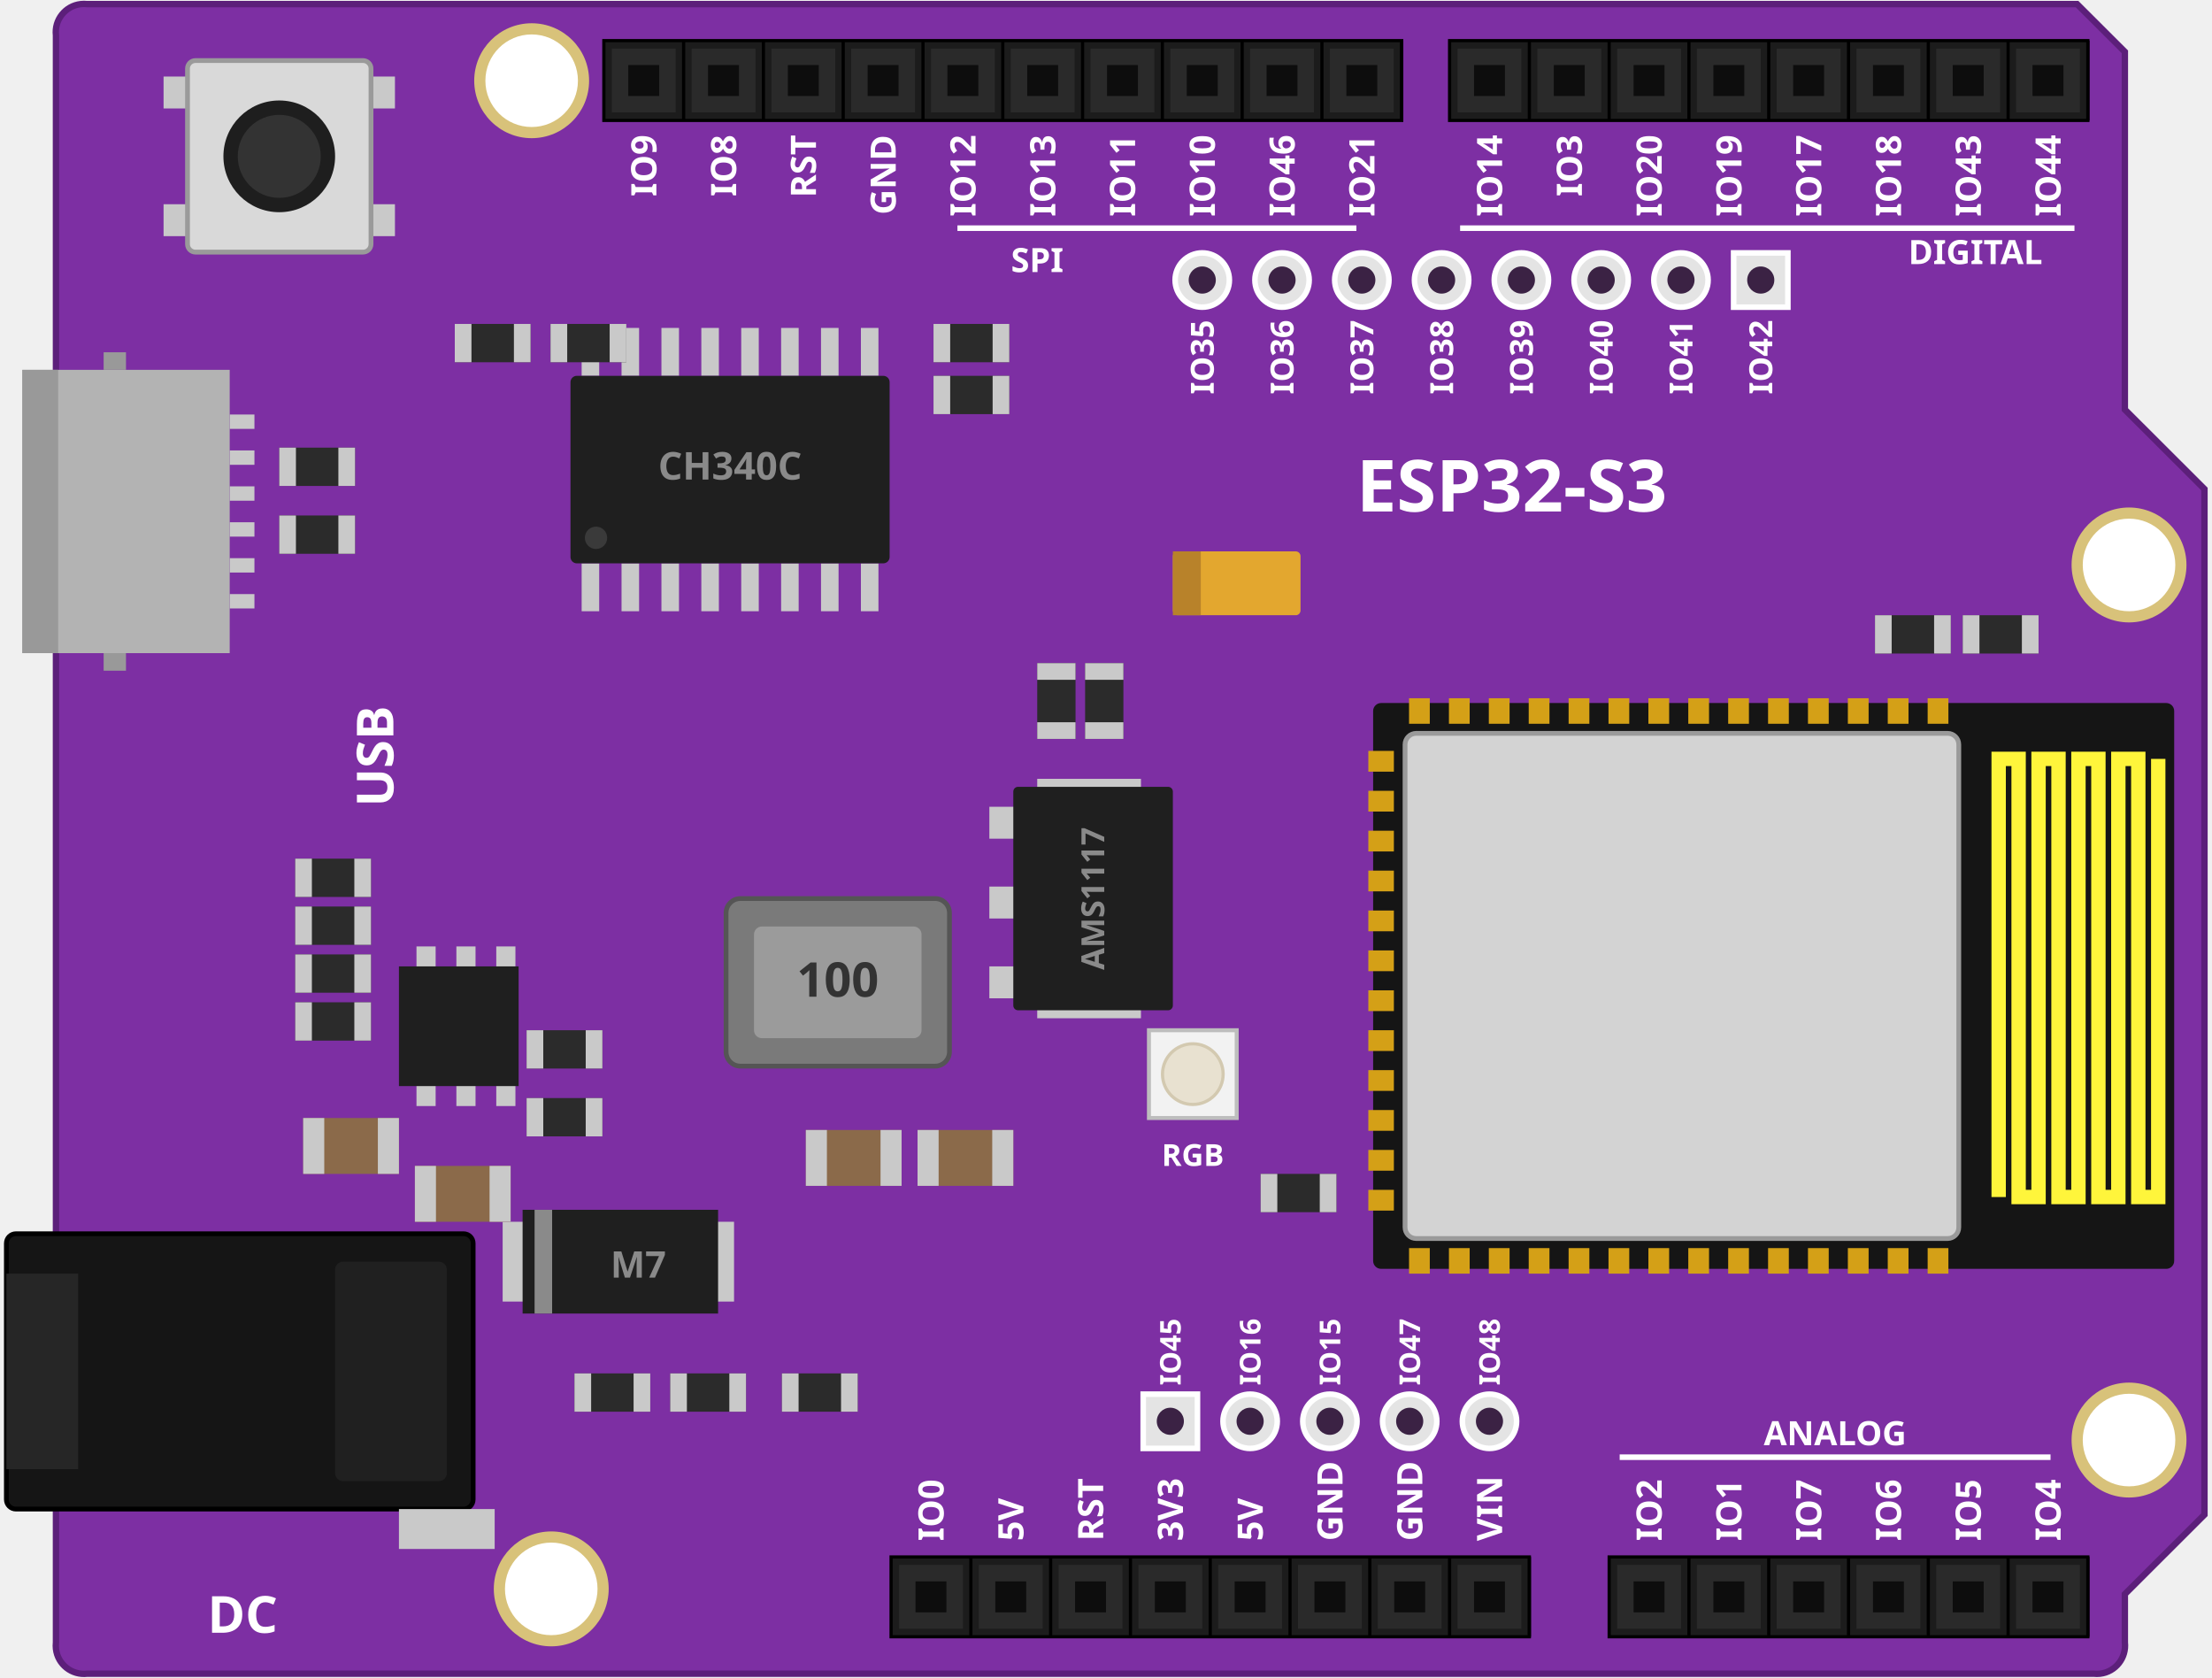
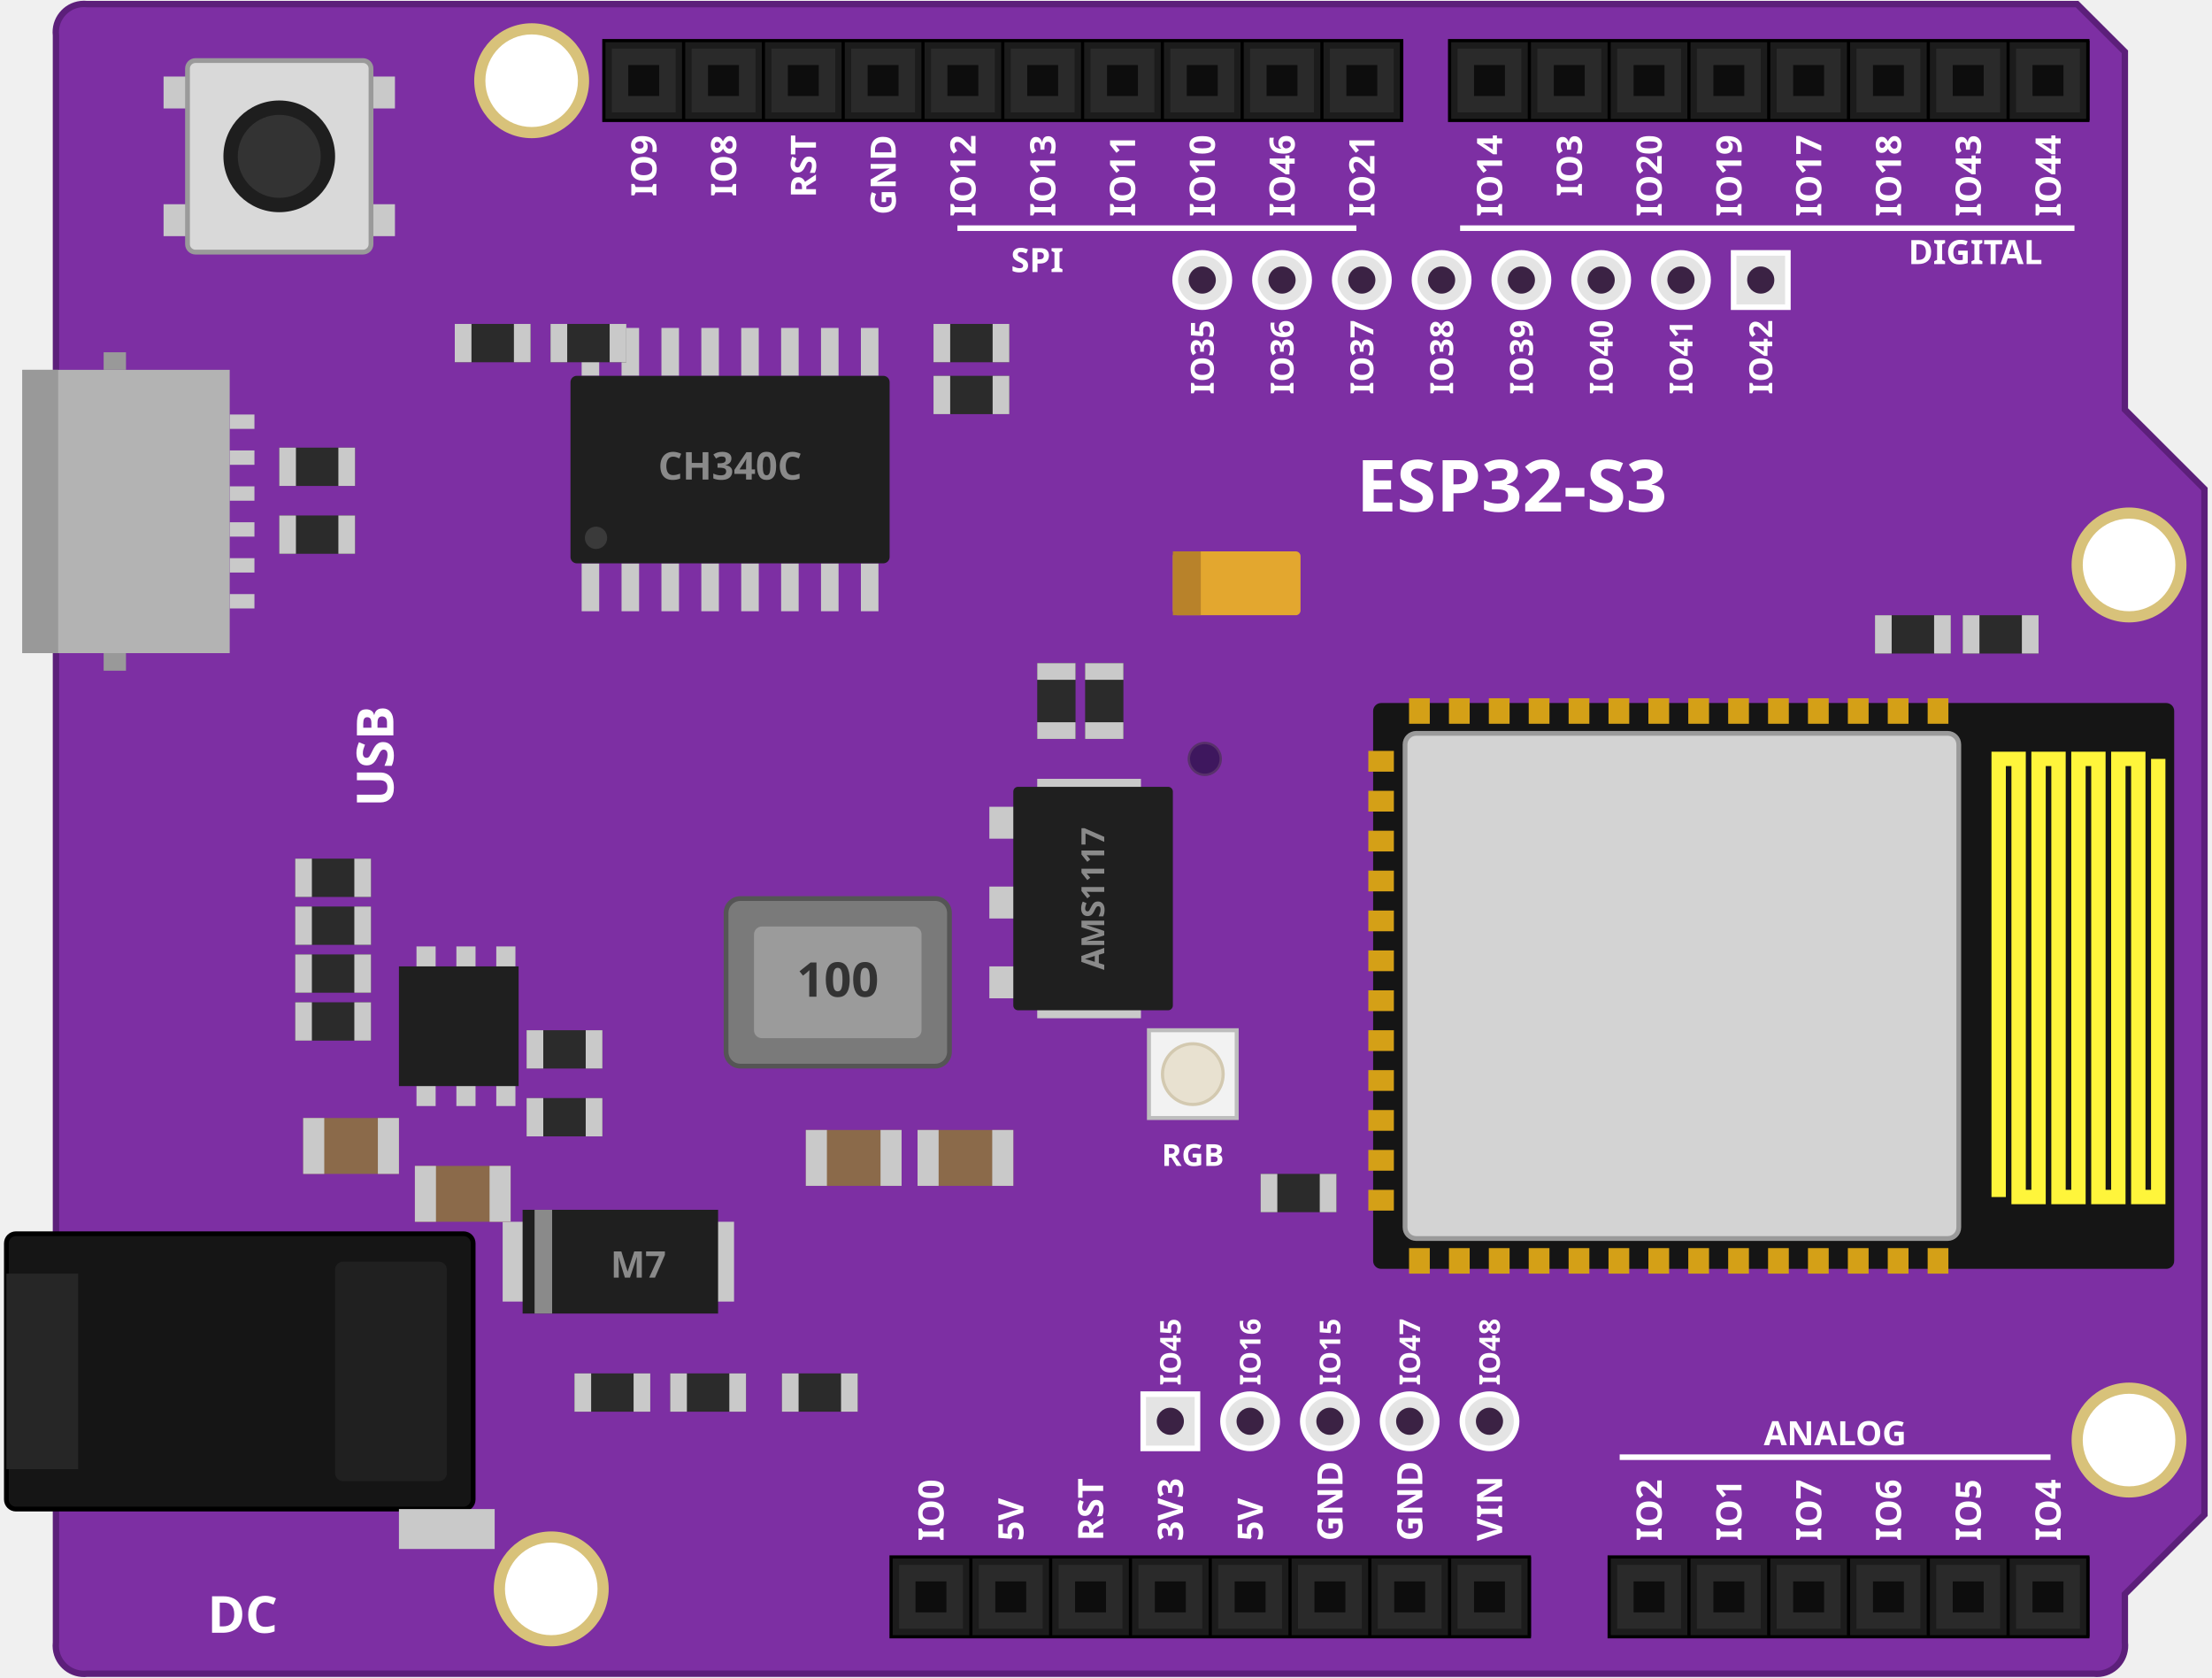
<svg xmlns="http://www.w3.org/2000/svg" width="2.77in" height="2.1in" viewBox="0 0 2772.38 2100" version="1.2" id="svg268">
  <defs id="defs268" />
  <g id="breadboard">
    <path transform="translate(65.9,0)" d="m 2537.364,4.24 59.903,59.778 v 448.278 l 99.764,99.611 v 1285.083 l -99.764,99.611 v 60.431 c 2.208,19.389 -11.681,36.944 -30.986,39.222 -2.611,0.292 -5.5,0.292 -8.264,0 h -2514.513 c -19.403,2.278 -36.986,-11.611 -39.264,-30.958 -0.319,-2.736 -0.319,-5.5 0,-8.278 v -2013.555 c -2.264,-19.403 11.639,-36.972 31.042,-39.222 2.722,-0.319 5.5,-0.319 8.222,0 h 2493.86 z" fill="#7d2fa3" stroke="#5c1f7a" stroke-width="8" id="path1" />
    <circle cx="666.35" cy="100.24" r="72" fill="#d8c27a" id="circle1" />
    <circle cx="666.35" cy="100.24" r="58" fill="#ffffff" id="circle2" />
    <circle cx="690.9" cy="1990" r="72" fill="#d8c27a" id="circle3" />
    <circle cx="690.9" cy="1990" r="58" fill="#ffffff" id="circle4" />
    <circle cx="2668.39" cy="707" r="72" fill="#d8c27a" id="circle5" />
    <circle cx="2668.39" cy="707" r="58" fill="#ffffff" id="circle6" />
    <circle cx="2668.39" cy="1803.52" r="72" fill="#d8c27a" id="circle7" />
    <circle cx="2668.39" cy="1803.52" r="58" fill="#ffffff" id="circle8" />
    <rect x="205" y="95" width="50" height="40" fill="#c9c9c9" id="rect8" />
    <rect x="445" y="95" width="50" height="40" fill="#c9c9c9" id="rect9" />
    <rect x="205" y="255" width="50" height="40" fill="#c9c9c9" id="rect10" />
    <rect x="445" y="255" width="50" height="40" fill="#c9c9c9" id="rect11" />
    <rect x="235" y="75" width="230" height="240" rx="10" fill="#d9d9d9" stroke="#9a9a9a" stroke-width="6" id="rect12" />
    <circle cx="350" cy="195" r="70" fill="#1e1e1e" id="circle12" />
    <circle cx="350" cy="195" r="52" fill="#333333" id="circle13" />
    <rect x="287.9" y="518.5" width="31" height="18" fill="#c9c9c9" id="rect13" />
    <rect x="287.9" y="563.5" width="31" height="18" fill="#c9c9c9" id="rect14" />
    <rect x="287.9" y="608.5" width="31" height="18" fill="#c9c9c9" id="rect15" />
    <rect x="287.9" y="653.5" width="31" height="18" fill="#c9c9c9" id="rect16" />
    <rect x="287.9" y="698.5" width="31" height="18" fill="#c9c9c9" id="rect17" />
    <rect x="287.9" y="743.5" width="31" height="18" fill="#c9c9c9" id="rect18" />
    <rect x="27.9" y="462.5" width="260" height="355" fill="#b3b3b3" id="rect19" />
    <rect x="27.9" y="462.5" width="45" height="355" fill="#999999" id="rect20" />
    <rect x="129.9" y="440.5" width="28" height="22" fill="#999999" id="rect21" />
    <rect x="129.9" y="817.5" width="28" height="22" fill="#999999" id="rect22" />
    <g transform="matrix(0,-1,1,0,470,1010)" id="g22">
      <text x="0" y="23.04" text-anchor="start" font-size="64" font-family="Droid Sans" font-weight="bold" fill="#ffffff" id="text22">USB</text>
    </g>
    <rect x="8" y="1545" width="585" height="345" rx="12" fill="#151515" stroke="#000000" stroke-width="6" id="rect23" />
    <rect x="8" y="1595" width="90" height="245" fill="#262626" id="rect24" />
    <rect x="420" y="1580" width="140" height="275" rx="10" fill="#202020" id="rect25" />
    <rect x="500" y="1890" width="120" height="50" fill="#c9c9c9" id="rect26" />
    <text x="260" y="2045" font-size="64" font-family="Droid Sans" font-weight="bold" fill="#ffffff" text-anchor="start" id="text26">DC</text>
    <rect x="729" y="410" width="22" height="60" fill="#c9c9c9" id="rect27" />
    <rect x="729" y="705" width="22" height="60" fill="#c9c9c9" id="rect28" />
    <rect x="779" y="410" width="22" height="60" fill="#c9c9c9" id="rect29" />
    <rect x="779" y="705" width="22" height="60" fill="#c9c9c9" id="rect30" />
    <rect x="829" y="410" width="22" height="60" fill="#c9c9c9" id="rect31" />
    <rect x="829" y="705" width="22" height="60" fill="#c9c9c9" id="rect32" />
    <rect x="879" y="410" width="22" height="60" fill="#c9c9c9" id="rect33" />
    <rect x="879" y="705" width="22" height="60" fill="#c9c9c9" id="rect34" />
    <rect x="929" y="410" width="22" height="60" fill="#c9c9c9" id="rect35" />
    <rect x="929" y="705" width="22" height="60" fill="#c9c9c9" id="rect36" />
    <rect x="979" y="410" width="22" height="60" fill="#c9c9c9" id="rect37" />
    <rect x="979" y="705" width="22" height="60" fill="#c9c9c9" id="rect38" />
    <rect x="1029" y="410" width="22" height="60" fill="#c9c9c9" id="rect39" />
    <rect x="1029" y="705" width="22" height="60" fill="#c9c9c9" id="rect40" />
    <rect x="1079" y="410" width="22" height="60" fill="#c9c9c9" id="rect41" />
    <rect x="1079" y="705" width="22" height="60" fill="#c9c9c9" id="rect42" />
    <rect x="715" y="470" width="400" height="235" rx="8" fill="#1f1f1f" id="rect43" />
    <circle cx="747" cy="673" r="14" fill="#3a3a3a" id="circle43" />
    <text transform="translate(915,600)" font-size="48" font-family="Droid Sans" font-weight="bold" fill="#8a8a8a" text-anchor="middle" id="text43">CH340C</text>
    <g id="diyables_logo" transform="matrix(0.29,0,0,0.29,715,795)" fill="#ffffff">
      <g id="g50">
        <g id="g45" />
        <g id="g49" />
      </g>
    </g>
    <rect x="910" y="1125" width="280" height="210" rx="18" fill="#7a7a7a" stroke="#555555" stroke-width="6" id="rect51" />
    <rect x="945" y="1160" width="210" height="140" rx="10" fill="#9b9b9b" id="rect52" />
    <text x="1050" y="1248" font-size="60" font-family="Droid Sans" font-weight="bold" fill="#333333" text-anchor="middle" id="text52">100</text>
    <rect x="1300" y="975" width="130" height="300" fill="#c9c9c9" id="rect53" />
    <rect x="1240" y="1010" width="70" height="40" fill="#c9c9c9" id="rect54" />
    <rect x="1240" y="1110" width="70" height="40" fill="#c9c9c9" id="rect55" />
    <rect x="1240" y="1210" width="70" height="40" fill="#c9c9c9" id="rect56" />
    <rect x="1270" y="985" width="200" height="280" rx="6" fill="#1f1f1f" id="rect57" />
    <g transform="matrix(0,-1,1,0,1370,1125)" id="g57">
      <text x="0" y="14" font-size="40" font-family="Droid Sans" font-weight="bold" fill="#8a8a8a" text-anchor="middle" id="text57">AMS1117</text>
    </g>
+     <circle id="led_power" cx="1510" cy="950" r="20" fill="#00001a" opacity="0.5" stroke="#333333" stroke-width="3" />
    <rect x="522" y="1185" width="24" height="200" fill="#c9c9c9" id="rect58" />
    <rect x="572" y="1185" width="24" height="200" fill="#c9c9c9" id="rect59" />
    <rect x="622" y="1185" width="24" height="200" fill="#c9c9c9" id="rect60" />
    <rect x="500" y="1210" width="150" height="150" fill="#1f1f1f" id="rect61" />
    <rect x="630" y="1530" width="40" height="100" fill="#c9c9c9" id="rect62" />
    <rect x="880" y="1530" width="40" height="100" fill="#c9c9c9" id="rect63" />
    <rect x="655" y="1515" width="245" height="130" fill="#1f1f1f" id="rect64" />
    <rect x="670" y="1515" width="22" height="130" fill="#8a8a8a" id="rect65" />
    <text x="800" y="1600" font-size="46" font-family="Droid Sans" font-weight="bold" fill="#8a8a8a" text-anchor="middle" id="text65">M7</text>
    <rect x="1470" y="690" width="160" height="80" rx="6" fill="#e3a72f" id="rect66" />
    <rect x="1470" y="690" width="35" height="80" fill="#b8822a" id="rect67" />
    <rect x="1440" y="1290" width="110" height="110" fill="#f2f2f2" stroke="#bdbdbd" stroke-width="5" id="rect68" />
    <circle data-role="rgb-led" cx="1495" cy="1345" r="38" fill="#e8e1d0" stroke="#d3c9b0" stroke-width="4" id="circle68" />
    <text x="1495" y="1460" font-size="38" font-family="Droid Sans" font-weight="bold" fill="#ffffff" text-anchor="middle" id="text68">RGB</text>
    <rect x="570" y="405" width="95" height="48" fill="#2b2b2b" id="rect69" />
    <rect x="570" y="405" width="20.9" height="48" fill="#c9c9c9" id="rect70" />
    <rect x="644.1" y="405" width="20.9" height="48" fill="#c9c9c9" id="rect71" />
    <rect x="690" y="405" width="95" height="48" fill="#2b2b2b" id="rect72" />
    <rect x="690" y="405" width="20.9" height="48" fill="#c9c9c9" id="rect73" />
    <rect x="764.1" y="405" width="20.9" height="48" fill="#c9c9c9" id="rect74" />
    <rect x="1170" y="405" width="95" height="48" fill="#2b2b2b" id="rect75" />
    <rect x="1170" y="405" width="20.9" height="48" fill="#c9c9c9" id="rect76" />
    <rect x="1244.1" y="405" width="20.9" height="48" fill="#c9c9c9" id="rect77" />
    <rect x="1170" y="470" width="95" height="48" fill="#2b2b2b" id="rect78" />
    <rect x="1170" y="470" width="20.9" height="48" fill="#c9c9c9" id="rect79" />
    <rect x="1244.1" y="470" width="20.9" height="48" fill="#c9c9c9" id="rect80" />
    <rect x="1300" y="830" width="48" height="95" fill="#2b2b2b" id="rect81" />
    <rect x="1300" y="830" width="48" height="20.9" fill="#c9c9c9" id="rect82" />
    <rect x="1300" y="904.1" width="48" height="20.9" fill="#c9c9c9" id="rect83" />
    <rect x="1360" y="830" width="48" height="95" fill="#2b2b2b" id="rect84" />
    <rect x="1360" y="830" width="48" height="20.9" fill="#c9c9c9" id="rect85" />
    <rect x="1360" y="904.1" width="48" height="20.9" fill="#c9c9c9" id="rect86" />
    <rect x="350" y="560" width="95" height="48" fill="#2b2b2b" id="rect87" />
    <rect x="350" y="560" width="20.9" height="48" fill="#c9c9c9" id="rect88" />
    <rect x="424.1" y="560" width="20.9" height="48" fill="#c9c9c9" id="rect89" />
    <rect x="350" y="645" width="95" height="48" fill="#2b2b2b" id="rect90" />
    <rect x="350" y="645" width="20.9" height="48" fill="#c9c9c9" id="rect91" />
    <rect x="424.1" y="645" width="20.9" height="48" fill="#c9c9c9" id="rect92" />
    <rect x="370" y="1075" width="95" height="48" fill="#2b2b2b" id="rect93" />
    <rect x="370" y="1075" width="20.9" height="48" fill="#c9c9c9" id="rect94" />
    <rect x="444.1" y="1075" width="20.9" height="48" fill="#c9c9c9" id="rect95" />
    <rect x="370" y="1135" width="95" height="48" fill="#2b2b2b" id="rect96" />
    <rect x="370" y="1135" width="20.9" height="48" fill="#c9c9c9" id="rect97" />
    <rect x="444.1" y="1135" width="20.9" height="48" fill="#c9c9c9" id="rect98" />
    <rect x="370" y="1195" width="95" height="48" fill="#2b2b2b" id="rect99" />
    <rect x="370" y="1195" width="20.9" height="48" fill="#c9c9c9" id="rect100" />
    <rect x="444.1" y="1195" width="20.9" height="48" fill="#c9c9c9" id="rect101" />
    <rect x="370" y="1255" width="95" height="48" fill="#2b2b2b" id="rect102" />
    <rect x="370" y="1255" width="20.9" height="48" fill="#c9c9c9" id="rect103" />
    <rect x="444.1" y="1255" width="20.9" height="48" fill="#c9c9c9" id="rect104" />
    <rect x="660" y="1290" width="95" height="48" fill="#2b2b2b" id="rect105" />
    <rect x="660" y="1290" width="20.9" height="48" fill="#c9c9c9" id="rect106" />
    <rect x="734.1" y="1290" width="20.9" height="48" fill="#c9c9c9" id="rect107" />
    <rect x="660" y="1375" width="95" height="48" fill="#2b2b2b" id="rect108" />
    <rect x="660" y="1375" width="20.9" height="48" fill="#c9c9c9" id="rect109" />
    <rect x="734.1" y="1375" width="20.9" height="48" fill="#c9c9c9" id="rect110" />
    <rect x="1580" y="1470" width="95" height="48" fill="#2b2b2b" id="rect111" />
    <rect x="1580" y="1470" width="20.9" height="48" fill="#c9c9c9" id="rect112" />
    <rect x="1654.1" y="1470" width="20.9" height="48" fill="#c9c9c9" id="rect113" />
    <rect x="2350" y="770" width="95" height="48" fill="#2b2b2b" id="rect114" />
    <rect x="2350" y="770" width="20.9" height="48" fill="#c9c9c9" id="rect115" />
    <rect x="2424.1" y="770" width="20.9" height="48" fill="#c9c9c9" id="rect116" />
    <rect x="2460" y="770" width="95" height="48" fill="#2b2b2b" id="rect117" />
    <rect x="2460" y="770" width="20.9" height="48" fill="#c9c9c9" id="rect118" />
    <rect x="2534.1" y="770" width="20.9" height="48" fill="#c9c9c9" id="rect119" />
    <rect x="720" y="1720" width="95" height="48" fill="#2b2b2b" id="rect120" />
    <rect x="720" y="1720" width="20.9" height="48" fill="#c9c9c9" id="rect121" />
    <rect x="794.1" y="1720" width="20.9" height="48" fill="#c9c9c9" id="rect122" />
    <rect x="840" y="1720" width="95" height="48" fill="#2b2b2b" id="rect123" />
    <rect x="840" y="1720" width="20.9" height="48" fill="#c9c9c9" id="rect124" />
    <rect x="914.1" y="1720" width="20.9" height="48" fill="#c9c9c9" id="rect125" />
    <rect x="980" y="1720" width="95" height="48" fill="#2b2b2b" id="rect126" />
    <rect x="980" y="1720" width="20.9" height="48" fill="#c9c9c9" id="rect127" />
    <rect x="1054.1" y="1720" width="20.9" height="48" fill="#c9c9c9" id="rect128" />
    <rect x="1010" y="1415" width="120" height="70" fill="#8b6a4a" id="rect129" />
    <rect x="1010" y="1415" width="26.4" height="70" fill="#c9c9c9" id="rect130" />
    <rect x="1103.6" y="1415" width="26.4" height="70" fill="#c9c9c9" id="rect131" />
    <rect x="1150" y="1415" width="120" height="70" fill="#8b6a4a" id="rect132" />
    <rect x="1150" y="1415" width="26.4" height="70" fill="#c9c9c9" id="rect133" />
    <rect x="1243.6" y="1415" width="26.4" height="70" fill="#c9c9c9" id="rect134" />
    <rect x="380" y="1400" width="120" height="70" fill="#8b6a4a" id="rect135" />
    <rect x="380" y="1400" width="26.4" height="70" fill="#c9c9c9" id="rect136" />
    <rect x="473.6" y="1400" width="26.4" height="70" fill="#c9c9c9" id="rect137" />
    <rect x="520" y="1460" width="120" height="70" fill="#8b6a4a" id="rect138" />
    <rect x="520" y="1460" width="26.4" height="70" fill="#c9c9c9" id="rect139" />
    <rect x="613.6" y="1460" width="26.4" height="70" fill="#c9c9c9" id="rect140" />
    <g id="esp32_s3_wroom_1">
      <rect x="1721" y="880" width="1004" height="709" rx="10" fill="#151515" id="rect141" />
      <rect x="1766" y="874" width="26" height="32" fill="#d4a017" id="rect142" />
      <rect x="1766" y="1563" width="26" height="32" fill="#d4a017" id="rect143" />
      <rect x="1816" y="874" width="26" height="32" fill="#d4a017" id="rect144" />
      <rect x="1816" y="1563" width="26" height="32" fill="#d4a017" id="rect145" />
      <rect x="1866" y="874" width="26" height="32" fill="#d4a017" id="rect146" />
      <rect x="1866" y="1563" width="26" height="32" fill="#d4a017" id="rect147" />
      <rect x="1916" y="874" width="26" height="32" fill="#d4a017" id="rect148" />
      <rect x="1916" y="1563" width="26" height="32" fill="#d4a017" id="rect149" />
      <rect x="1966" y="874" width="26" height="32" fill="#d4a017" id="rect150" />
      <rect x="1966" y="1563" width="26" height="32" fill="#d4a017" id="rect151" />
      <rect x="2016" y="874" width="26" height="32" fill="#d4a017" id="rect152" />
      <rect x="2016" y="1563" width="26" height="32" fill="#d4a017" id="rect153" />
      <rect x="2066" y="874" width="26" height="32" fill="#d4a017" id="rect154" />
      <rect x="2066" y="1563" width="26" height="32" fill="#d4a017" id="rect155" />
      <rect x="2116" y="874" width="26" height="32" fill="#d4a017" id="rect156" />
      <rect x="2116" y="1563" width="26" height="32" fill="#d4a017" id="rect157" />
      <rect x="2166" y="874" width="26" height="32" fill="#d4a017" id="rect158" />
      <rect x="2166" y="1563" width="26" height="32" fill="#d4a017" id="rect159" />
      <rect x="2216" y="874" width="26" height="32" fill="#d4a017" id="rect160" />
      <rect x="2216" y="1563" width="26" height="32" fill="#d4a017" id="rect161" />
      <rect x="2266" y="874" width="26" height="32" fill="#d4a017" id="rect162" />
      <rect x="2266" y="1563" width="26" height="32" fill="#d4a017" id="rect163" />
      <rect x="2316" y="874" width="26" height="32" fill="#d4a017" id="rect164" />
      <rect x="2316" y="1563" width="26" height="32" fill="#d4a017" id="rect165" />
      <rect x="2366" y="874" width="26" height="32" fill="#d4a017" id="rect166" />
      <rect x="2366" y="1563" width="26" height="32" fill="#d4a017" id="rect167" />
      <rect x="2416" y="874" width="26" height="32" fill="#d4a017" id="rect168" />
      <rect x="2416" y="1563" width="26" height="32" fill="#d4a017" id="rect169" />
      <rect x="1715" y="940" width="32" height="26" fill="#d4a017" id="rect170" />
      <rect x="1715" y="990" width="32" height="26" fill="#d4a017" id="rect171" />
      <rect x="1715" y="1040" width="32" height="26" fill="#d4a017" id="rect172" />
      <rect x="1715" y="1090" width="32" height="26" fill="#d4a017" id="rect173" />
      <rect x="1715" y="1140" width="32" height="26" fill="#d4a017" id="rect174" />
      <rect x="1715" y="1190" width="32" height="26" fill="#d4a017" id="rect175" />
      <rect x="1715" y="1240" width="32" height="26" fill="#d4a017" id="rect176" />
      <rect x="1715" y="1290" width="32" height="26" fill="#d4a017" id="rect177" />
      <rect x="1715" y="1340" width="32" height="26" fill="#d4a017" id="rect178" />
      <rect x="1715" y="1390" width="32" height="26" fill="#d4a017" id="rect179" />
      <rect x="1715" y="1440" width="32" height="26" fill="#d4a017" id="rect180" />
      <rect x="1715" y="1490" width="32" height="26" fill="#d4a017" id="rect181" />
      <rect x="1761" y="918" width="694" height="633" rx="14" fill="#d3d3d3" stroke="#9a9a9a" stroke-width="6" id="rect182" />
      <g id="qr_code" />
      <path d="M 2505 1499 V 950 H 2530 V 1499 H 2555 V 950 H 2580 V 1499 H 2605 V 950 H 2630 V 1499 H 2655 V 950 H 2680 V 1499 H 2705 V 950" fill="none" stroke="#3b3b3b" stroke-width="18" id="path184" style="stroke:#fff53b;stroke-opacity:1" />
    </g>
    <text x="1700" y="640" font-size="90" font-family="Droid Sans" font-weight="bold" fill="#ffffff" text-anchor="start" id="text184">ESP32-S3</text>
    <rect x="756.82" y="50" width="1000" height="100" fill="#1c1c1c" stroke="#000000" stroke-width="4" id="rect184" />
    <rect x="766.82" y="60" width="80" height="80" fill="#2a2a2a" id="rect185" />
    <line x1="856.82" y1="50" x2="856.82" y2="150" stroke="#000000" stroke-width="4" id="line185" />
    <rect x="866.82" y="60" width="80" height="80" fill="#2a2a2a" id="rect186" />
    <line x1="956.82" y1="50" x2="956.82" y2="150" stroke="#000000" stroke-width="4" id="line186" />
    <rect x="966.82" y="60" width="80" height="80" fill="#2a2a2a" id="rect187" />
    <line x1="1056.82" y1="50" x2="1056.82" y2="150" stroke="#000000" stroke-width="4" id="line187" />
    <rect x="1066.82" y="60" width="80" height="80" fill="#2a2a2a" id="rect188" />
    <line x1="1156.82" y1="50" x2="1156.82" y2="150" stroke="#000000" stroke-width="4" id="line188" />
    <rect x="1166.82" y="60" width="80" height="80" fill="#2a2a2a" id="rect189" />
    <line x1="1256.82" y1="50" x2="1256.82" y2="150" stroke="#000000" stroke-width="4" id="line189" />
    <rect x="1266.82" y="60" width="80" height="80" fill="#2a2a2a" id="rect190" />
    <line x1="1356.82" y1="50" x2="1356.82" y2="150" stroke="#000000" stroke-width="4" id="line190" />
    <rect x="1366.82" y="60" width="80" height="80" fill="#2a2a2a" id="rect191" />
    <line x1="1456.82" y1="50" x2="1456.82" y2="150" stroke="#000000" stroke-width="4" id="line191" />
    <rect x="1466.82" y="60" width="80" height="80" fill="#2a2a2a" id="rect192" />
    <line x1="1556.82" y1="50" x2="1556.82" y2="150" stroke="#000000" stroke-width="4" id="line192" />
    <rect x="1566.82" y="60" width="80" height="80" fill="#2a2a2a" id="rect193" />
    <line x1="1656.82" y1="50" x2="1656.82" y2="150" stroke="#000000" stroke-width="4" id="line193" />
    <rect x="1666.82" y="60" width="80" height="80" fill="#2a2a2a" id="rect194" />
    <line x1="1756.82" y1="50" x2="1756.82" y2="150" stroke="#000000" stroke-width="4" id="line194" />
    <rect x="1816.82" y="50" width="800" height="100" fill="#1c1c1c" stroke="#000000" stroke-width="4" id="rect195" />
    <rect x="1826.82" y="60" width="80" height="80" fill="#2a2a2a" id="rect196" />
    <line x1="1916.82" y1="50" x2="1916.82" y2="150" stroke="#000000" stroke-width="4" id="line196" />
    <rect x="1926.82" y="60" width="80" height="80" fill="#2a2a2a" id="rect197" />
    <line x1="2016.82" y1="50" x2="2016.82" y2="150" stroke="#000000" stroke-width="4" id="line197" />
    <rect x="2026.82" y="60" width="80" height="80" fill="#2a2a2a" id="rect198" />
    <line x1="2116.82" y1="50" x2="2116.82" y2="150" stroke="#000000" stroke-width="4" id="line198" />
    <rect x="2126.82" y="60" width="80" height="80" fill="#2a2a2a" id="rect199" />
    <line x1="2216.82" y1="50" x2="2216.82" y2="150" stroke="#000000" stroke-width="4" id="line199" />
    <rect x="2226.82" y="60" width="80" height="80" fill="#2a2a2a" id="rect200" />
    <line x1="2316.82" y1="50" x2="2316.82" y2="150" stroke="#000000" stroke-width="4" id="line200" />
    <rect x="2326.82" y="60" width="80" height="80" fill="#2a2a2a" id="rect201" />
    <line x1="2416.82" y1="50" x2="2416.82" y2="150" stroke="#000000" stroke-width="4" id="line201" />
    <rect x="2426.82" y="60" width="80" height="80" fill="#2a2a2a" id="rect202" />
    <line x1="2516.82" y1="50" x2="2516.82" y2="150" stroke="#000000" stroke-width="4" id="line202" />
    <rect x="2526.82" y="60" width="80" height="80" fill="#2a2a2a" id="rect203" />
    <line x1="2616.82" y1="50" x2="2616.82" y2="150" stroke="#000000" stroke-width="4" id="line203" />
    <rect x="1116.82" y="1950" width="800" height="100" fill="#1c1c1c" stroke="#000000" stroke-width="4" id="rect204" />
    <rect x="1126.82" y="1960" width="80" height="80" fill="#2a2a2a" id="rect205" />
    <line x1="1216.82" y1="1950" x2="1216.82" y2="2050" stroke="#000000" stroke-width="4" id="line205" />
    <rect x="1226.82" y="1960" width="80" height="80" fill="#2a2a2a" id="rect206" />
    <line x1="1316.82" y1="1950" x2="1316.82" y2="2050" stroke="#000000" stroke-width="4" id="line206" />
    <rect x="1326.82" y="1960" width="80" height="80" fill="#2a2a2a" id="rect207" />
    <line x1="1416.82" y1="1950" x2="1416.82" y2="2050" stroke="#000000" stroke-width="4" id="line207" />
    <rect x="1426.82" y="1960" width="80" height="80" fill="#2a2a2a" id="rect208" />
    <line x1="1516.82" y1="1950" x2="1516.82" y2="2050" stroke="#000000" stroke-width="4" id="line208" />
    <rect x="1526.82" y="1960" width="80" height="80" fill="#2a2a2a" id="rect209" />
    <line x1="1616.82" y1="1950" x2="1616.82" y2="2050" stroke="#000000" stroke-width="4" id="line209" />
    <rect x="1626.82" y="1960" width="80" height="80" fill="#2a2a2a" id="rect210" />
    <line x1="1716.82" y1="1950" x2="1716.82" y2="2050" stroke="#000000" stroke-width="4" id="line210" />
    <rect x="1726.82" y="1960" width="80" height="80" fill="#2a2a2a" id="rect211" />
    <line x1="1816.82" y1="1950" x2="1816.82" y2="2050" stroke="#000000" stroke-width="4" id="line211" />
    <rect x="1826.82" y="1960" width="80" height="80" fill="#2a2a2a" id="rect212" />
    <line x1="1916.82" y1="1950" x2="1916.82" y2="2050" stroke="#000000" stroke-width="4" id="line212" />
    <rect x="2016.82" y="1950" width="600" height="100" fill="#1c1c1c" stroke="#000000" stroke-width="4" id="rect213" />
    <rect x="2026.82" y="1960" width="80" height="80" fill="#2a2a2a" id="rect214" />
    <line x1="2116.82" y1="1950" x2="2116.82" y2="2050" stroke="#000000" stroke-width="4" id="line214" />
    <rect x="2126.82" y="1960" width="80" height="80" fill="#2a2a2a" id="rect215" />
    <line x1="2216.82" y1="1950" x2="2216.82" y2="2050" stroke="#000000" stroke-width="4" id="line215" />
    <rect x="2226.82" y="1960" width="80" height="80" fill="#2a2a2a" id="rect216" />
    <line x1="2316.82" y1="1950" x2="2316.82" y2="2050" stroke="#000000" stroke-width="4" id="line216" />
    <rect x="2326.82" y="1960" width="80" height="80" fill="#2a2a2a" id="rect217" />
    <line x1="2416.82" y1="1950" x2="2416.82" y2="2050" stroke="#000000" stroke-width="4" id="line217" />
    <rect x="2426.82" y="1960" width="80" height="80" fill="#2a2a2a" id="rect218" />
    <line x1="2516.82" y1="1950" x2="2516.82" y2="2050" stroke="#000000" stroke-width="4" id="line218" />
    <rect x="2526.82" y="1960" width="80" height="80" fill="#2a2a2a" id="rect219" />
    <line x1="2616.82" y1="1950" x2="2616.82" y2="2050" stroke="#000000" stroke-width="4" id="line219" />
    <line x1="1200" y1="285" x2="1700" y2="285" stroke="#ffffff" stroke-width="7" id="line220" />
    <line x1="1830" y1="285" x2="2600" y2="285" stroke="#ffffff" stroke-width="7" id="line221" />
    <text x="1300" y="340" font-size="42" font-family="Droid Sans" font-weight="bold" fill="#ffffff" text-anchor="middle" id="text221">SPI</text>
    <text x="2560" y="330" font-size="42" font-family="Droid Sans" font-weight="bold" fill="#ffffff" text-anchor="end" id="text222">DIGITAL</text>
    <line x1="2030" y1="1825" x2="2570" y2="1825" stroke="#ffffff" stroke-width="7" id="line222" />
    <text x="2300" y="1810" font-size="42" font-family="Droid Sans" font-weight="bold" fill="#ffffff" text-anchor="middle" id="text223">ANALOG</text>
    <rect id="connector3pin" x="1147.43" y="1980.62" width="38.77" height="38.77" fill="#0d0d0d" />
    <g transform="matrix(0,-1,1,0,1166.82,1930)" id="g224">
      <text x="0" y="15.84" text-anchor="start" font-size="44" font-family="Droid Sans" font-weight="bold" fill="#ffffff" id="text224">IO0</text>
    </g>
    <rect id="connector4pin" x="1247.43" y="1980.62" width="38.77" height="38.77" fill="#0d0d0d" />
    <g transform="matrix(0,-1,1,0,1266.82,1930)" id="g225">
      <text x="0" y="15.84" text-anchor="start" font-size="44" font-family="Droid Sans" font-weight="bold" fill="#ffffff" id="text225">5V</text>
    </g>
    <rect id="connector5pin" x="1347.43" y="1980.62" width="38.77" height="38.77" fill="#0d0d0d" />
    <g transform="matrix(0,-1,1,0,1366.82,1930)" id="g226">
      <text x="0" y="15.84" text-anchor="start" font-size="44" font-family="Droid Sans" font-weight="bold" fill="#ffffff" id="text226">RST</text>
    </g>
    <rect id="connector6pin" x="1447.43" y="1980.62" width="38.77" height="38.77" fill="#0d0d0d" />
    <g transform="matrix(0,-1,1,0,1466.82,1930)" id="g227">
      <text x="0" y="15.84" text-anchor="start" font-size="44" font-family="Droid Sans" font-weight="bold" fill="#ffffff" id="text227">3V3</text>
    </g>
    <rect id="connector7pin" x="1547.43" y="1980.62" width="38.77" height="38.77" fill="#0d0d0d" />
    <g transform="matrix(0,-1,1,0,1566.82,1930)" id="g228">
      <text x="0" y="15.84" text-anchor="start" font-size="44" font-family="Droid Sans" font-weight="bold" fill="#ffffff" id="text228">5V</text>
    </g>
    <rect id="connector8pin" x="1647.43" y="1980.62" width="38.77" height="38.77" fill="#0d0d0d" />
    <g transform="matrix(0,-1,1,0,1666.82,1930)" id="g229">
      <text x="0" y="15.84" text-anchor="start" font-size="44" font-family="Droid Sans" font-weight="bold" fill="#ffffff" id="text229">GND</text>
    </g>
    <rect id="connector9pin" x="1747.43" y="1980.62" width="38.77" height="38.77" fill="#0d0d0d" />
    <g transform="matrix(0,-1,1,0,1766.82,1930)" id="g230">
      <text x="0" y="15.84" text-anchor="start" font-size="44" font-family="Droid Sans" font-weight="bold" fill="#ffffff" id="text230">GND</text>
    </g>
    <rect id="connector10pin" x="1847.43" y="1980.62" width="38.77" height="38.77" fill="#0d0d0d" />
    <g transform="matrix(0,-1,1,0,1866.82,1930)" id="g231">
      <text x="0" y="15.84" text-anchor="start" font-size="44" font-family="Droid Sans" font-weight="bold" fill="#ffffff" id="text231">VIN</text>
    </g>
    <rect id="connector11pin" x="2047.44" y="1980.62" width="38.77" height="38.77" fill="#0d0d0d" />
    <g transform="matrix(0,-1,1,0,2066.82,1930)" id="g232">
      <text x="0" y="15.84" text-anchor="start" font-size="44" font-family="Droid Sans" font-weight="bold" fill="#ffffff" id="text232">IO2</text>
    </g>
    <rect id="connector12pin" x="2147.43" y="1980.62" width="38.77" height="38.77" fill="#0d0d0d" />
    <g transform="matrix(0,-1,1,0,2166.82,1930)" id="g233">
      <text x="0" y="15.84" text-anchor="start" font-size="44" font-family="Droid Sans" font-weight="bold" fill="#ffffff" id="text233">IO1</text>
    </g>
    <rect id="connector13pin" x="2247.43" y="1980.62" width="38.77" height="38.77" fill="#0d0d0d" />
    <g transform="matrix(0,-1,1,0,2266.82,1930)" id="g234">
      <text x="0" y="15.84" text-anchor="start" font-size="44" font-family="Droid Sans" font-weight="bold" fill="#ffffff" id="text234">IO7</text>
    </g>
    <rect id="connector14pin" x="2347.43" y="1980.62" width="38.77" height="38.77" fill="#0d0d0d" />
    <g transform="matrix(0,-1,1,0,2366.82,1930)" id="g235">
      <text x="0" y="15.84" text-anchor="start" font-size="44" font-family="Droid Sans" font-weight="bold" fill="#ffffff" id="text235">IO6</text>
    </g>
    <rect id="connector15pin" x="2447.43" y="1980.62" width="38.77" height="38.77" fill="#0d0d0d" />
    <g transform="matrix(0,-1,1,0,2466.82,1930)" id="g236">
      <text x="0" y="15.84" text-anchor="start" font-size="44" font-family="Droid Sans" font-weight="bold" fill="#ffffff" id="text236">IO5</text>
    </g>
    <rect id="connector16pin" x="2547.43" y="1980.62" width="38.77" height="38.77" fill="#0d0d0d" />
    <g transform="matrix(0,-1,1,0,2566.82,1930)" id="g237">
      <text x="0" y="15.84" text-anchor="start" font-size="44" font-family="Droid Sans" font-weight="bold" fill="#ffffff" id="text237">IO4</text>
    </g>
    <rect id="connector33pin" x="2547.43" y="80.61" width="38.77" height="38.77" fill="#0d0d0d" />
    <g transform="matrix(0,-1,1,0,2566.82,168)" id="g238">
      <text x="0" y="15.84" text-anchor="end" font-size="44" font-family="Droid Sans" font-weight="bold" fill="#ffffff" id="text238">IO44</text>
    </g>
    <rect id="connector34pin" x="2447.43" y="80.61" width="38.77" height="38.77" fill="#0d0d0d" />
    <g transform="matrix(0,-1,1,0,2466.82,168)" id="g239">
      <text x="0" y="15.84" text-anchor="end" font-size="44" font-family="Droid Sans" font-weight="bold" fill="#ffffff" id="text239">IO43</text>
    </g>
    <rect id="connector35pin" x="2347.43" y="80.61" width="38.77" height="38.77" fill="#0d0d0d" />
    <g transform="matrix(0,-1,1,0,2366.82,168)" id="g240">
      <text x="0" y="15.84" text-anchor="end" font-size="44" font-family="Droid Sans" font-weight="bold" fill="#ffffff" id="text240">IO18</text>
    </g>
    <rect id="connector36pin" x="2247.43" y="80.61" width="38.77" height="38.77" fill="#0d0d0d" />
    <g transform="matrix(0,-1,1,0,2266.82,168)" id="g241">
      <text x="0" y="15.84" text-anchor="end" font-size="44" font-family="Droid Sans" font-weight="bold" fill="#ffffff" id="text241">IO17</text>
    </g>
    <rect id="connector37pin" x="2147.43" y="80.61" width="38.77" height="38.77" fill="#0d0d0d" />
    <g transform="matrix(0,-1,1,0,2166.82,168)" id="g242">
      <text x="0" y="15.84" text-anchor="end" font-size="44" font-family="Droid Sans" font-weight="bold" fill="#ffffff" id="text242">IO19</text>
    </g>
    <rect id="connector38pin" x="2047.44" y="80.61" width="38.77" height="38.77" fill="#0d0d0d" />
    <g transform="matrix(0,-1,1,0,2066.82,168)" id="g243">
      <text x="0" y="15.84" text-anchor="end" font-size="44" font-family="Droid Sans" font-weight="bold" fill="#ffffff" id="text243">IO20</text>
    </g>
    <rect id="connector39pin" x="1947.44" y="80.61" width="38.77" height="38.77" fill="#0d0d0d" />
    <g transform="matrix(0,-1,1,0,1966.82,168)" id="g244">
      <text x="0" y="15.84" text-anchor="end" font-size="44" font-family="Droid Sans" font-weight="bold" fill="#ffffff" id="text244">IO3</text>
    </g>
    <rect id="connector40pin" x="1847.44" y="80.61" width="38.77" height="38.77" fill="#0d0d0d" />
    <g transform="matrix(0,-1,1,0,1866.82,168)" id="g245">
      <text x="0" y="15.84" text-anchor="end" font-size="44" font-family="Droid Sans" font-weight="bold" fill="#ffffff" id="text245">IO14</text>
    </g>
    <rect id="connector41pin" x="1687.43" y="80.61" width="38.77" height="38.77" fill="#0d0d0d" />
    <g transform="matrix(0,-1,1,0,1706.82,168)" id="g246">
      <text x="0" y="15.84" text-anchor="end" font-size="44" font-family="Droid Sans" font-weight="bold" fill="#ffffff" id="text246">IO21</text>
    </g>
    <rect id="connector42pin" x="1587.43" y="80.61" width="38.77" height="38.77" fill="#0d0d0d" />
    <g transform="matrix(0,-1,1,0,1606.82,168)" id="g247">
      <text x="0" y="15.84" text-anchor="end" font-size="44" font-family="Droid Sans" font-weight="bold" fill="#ffffff" id="text247">IO46</text>
    </g>
    <rect id="connector43pin" x="1487.43" y="80.61" width="38.77" height="38.77" fill="#0d0d0d" />
    <g transform="matrix(0,-1,1,0,1506.82,168)" id="g248">
      <text x="0" y="15.84" text-anchor="end" font-size="44" font-family="Droid Sans" font-weight="bold" fill="#ffffff" id="text248">IO10</text>
    </g>
    <rect id="connector44pin" x="1387.43" y="80.61" width="38.77" height="38.77" fill="#0d0d0d" />
    <g transform="matrix(0,-1,1,0,1406.82,168)" id="g249">
      <text x="0" y="15.84" text-anchor="end" font-size="44" font-family="Droid Sans" font-weight="bold" fill="#ffffff" id="text249">IO11</text>
    </g>
    <rect id="connector45pin" x="1287.43" y="80.61" width="38.77" height="38.77" fill="#0d0d0d" />
    <g transform="matrix(0,-1,1,0,1306.82,168)" id="g250">
      <text x="0" y="15.84" text-anchor="end" font-size="44" font-family="Droid Sans" font-weight="bold" fill="#ffffff" id="text250">IO13</text>
    </g>
    <rect id="connector46pin" x="1187.43" y="80.61" width="38.77" height="38.77" fill="#0d0d0d" />
    <g transform="matrix(0,-1,1,0,1206.82,168)" id="g251">
      <text x="0" y="15.84" text-anchor="end" font-size="44" font-family="Droid Sans" font-weight="bold" fill="#ffffff" id="text251">IO12</text>
    </g>
    <rect id="connector47pin" x="1087.43" y="80.61" width="38.77" height="38.77" fill="#0d0d0d" />
    <g transform="matrix(0,-1,1,0,1106.82,168)" id="g252">
      <text x="0" y="15.84" text-anchor="end" font-size="44" font-family="Droid Sans" font-weight="bold" fill="#ffffff" id="text252">GND</text>
    </g>
    <rect id="connector48pin" x="987.43" y="80.61" width="38.77" height="38.77" fill="#0d0d0d" />
    <g transform="matrix(0,-1,1,0,1006.82,168)" id="g253">
      <text x="0" y="15.84" text-anchor="end" font-size="44" font-family="Droid Sans" font-weight="bold" fill="#ffffff" id="text253">RST</text>
    </g>
    <rect id="connector49pin" x="887.43" y="80.61" width="38.77" height="38.77" fill="#0d0d0d" />
    <g transform="matrix(0,-1,1,0,906.82,168)" id="g254">
      <text x="0" y="15.84" text-anchor="end" font-size="44" font-family="Droid Sans" font-weight="bold" fill="#ffffff" id="text254">IO8</text>
    </g>
    <rect id="connector50pin" x="787.43" y="80.61" width="38.77" height="38.77" fill="#0d0d0d" />
    <g transform="matrix(0,-1,1,0,806.82,168)" id="g255">
      <text x="0" y="15.84" text-anchor="end" font-size="44" font-family="Droid Sans" font-weight="bold" fill="#ffffff" id="text255">IO9</text>
    </g>
    <circle id="connector51pin" cx="1506.82" cy="350" r="34" fill="#e4e4e4" stroke="#ffffff" stroke-width="7" />
    <circle cx="1506.82" cy="350" r="17" fill="#3b2244" id="circle255" />
    <g transform="matrix(0,-1,1,0,1506.82,400)" id="g256">
      <text x="0" y="14.4" text-anchor="end" font-size="40" font-family="Droid Sans" font-weight="bold" fill="#ffffff" id="text256">IO35</text>
    </g>
    <circle id="connector52pin" cx="1606.82" cy="350" r="34" fill="#e4e4e4" stroke="#ffffff" stroke-width="7" />
    <circle cx="1606.82" cy="350" r="17" fill="#3b2244" id="circle256" />
    <g transform="matrix(0,-1,1,0,1606.82,400)" id="g257">
      <text x="0" y="14.4" text-anchor="end" font-size="40" font-family="Droid Sans" font-weight="bold" fill="#ffffff" id="text257">IO36</text>
    </g>
    <circle id="connector53pin" cx="1706.82" cy="350" r="34" fill="#e4e4e4" stroke="#ffffff" stroke-width="7" />
    <circle cx="1706.82" cy="350" r="17" fill="#3b2244" id="circle257" />
    <g transform="matrix(0,-1,1,0,1706.82,400)" id="g258">
      <text x="0" y="14.4" text-anchor="end" font-size="40" font-family="Droid Sans" font-weight="bold" fill="#ffffff" id="text258">IO37</text>
    </g>
    <circle id="connector54pin" cx="1806.82" cy="350" r="34" fill="#e4e4e4" stroke="#ffffff" stroke-width="7" />
    <circle cx="1806.82" cy="350" r="17" fill="#3b2244" id="circle258" />
    <g transform="matrix(0,-1,1,0,1806.82,400)" id="g259">
      <text x="0" y="14.4" text-anchor="end" font-size="40" font-family="Droid Sans" font-weight="bold" fill="#ffffff" id="text259">IO38</text>
    </g>
    <circle id="connector55pin" cx="1906.82" cy="350" r="34" fill="#e4e4e4" stroke="#ffffff" stroke-width="7" />
    <circle cx="1906.82" cy="350" r="17" fill="#3b2244" id="circle259" />
    <g transform="matrix(0,-1,1,0,1906.82,400)" id="g260">
      <text x="0" y="14.4" text-anchor="end" font-size="40" font-family="Droid Sans" font-weight="bold" fill="#ffffff" id="text260">IO39</text>
    </g>
    <circle id="connector56pin" cx="2006.82" cy="350" r="34" fill="#e4e4e4" stroke="#ffffff" stroke-width="7" />
    <circle cx="2006.82" cy="350" r="17" fill="#3b2244" id="circle260" />
    <g transform="matrix(0,-1,1,0,2006.82,400)" id="g261">
      <text x="0" y="14.4" text-anchor="end" font-size="40" font-family="Droid Sans" font-weight="bold" fill="#ffffff" id="text261">IO40</text>
    </g>
    <circle id="connector57pin" cx="2106.82" cy="350" r="34" fill="#e4e4e4" stroke="#ffffff" stroke-width="7" />
    <circle cx="2106.82" cy="350" r="17" fill="#3b2244" id="circle261" />
    <g transform="matrix(0,-1,1,0,2106.82,400)" id="g262">
      <text x="0" y="14.4" text-anchor="end" font-size="40" font-family="Droid Sans" font-weight="bold" fill="#ffffff" id="text262">IO41</text>
    </g>
    <rect id="connector58pin" x="2172.82" y="316" width="68" height="68" fill="#e4e4e4" stroke="#ffffff" stroke-width="7" />
    <circle cx="2206.82" cy="350" r="17" fill="#3b2244" id="circle262" />
    <g transform="matrix(0,-1,1,0,2206.82,400)" id="g263">
      <text x="0" y="14.4" text-anchor="end" font-size="40" font-family="Droid Sans" font-weight="bold" fill="#ffffff" id="text263">IO42</text>
    </g>
    <rect id="connector59pin" x="1432.82" y="1746" width="68" height="68" fill="#e4e4e4" stroke="#ffffff" stroke-width="7" />
    <circle cx="1466.82" cy="1780" r="17" fill="#3b2244" id="circle263" />
    <g transform="matrix(0,-1,1,0,1466.82,1735)" id="g264">
      <text x="0" y="12.96" text-anchor="start" font-size="36" font-family="Droid Sans" font-weight="bold" fill="#ffffff" id="text264">IO45</text>
    </g>
    <circle id="connector60pin" cx="1566.82" cy="1780" r="34" fill="#e4e4e4" stroke="#ffffff" stroke-width="7" />
    <circle cx="1566.82" cy="1780" r="17" fill="#3b2244" id="circle264" />
    <g transform="matrix(0,-1,1,0,1566.82,1735)" id="g265">
      <text x="0" y="12.96" text-anchor="start" font-size="36" font-family="Droid Sans" font-weight="bold" fill="#ffffff" id="text265">IO16</text>
    </g>
    <circle id="connector61pin" cx="1666.82" cy="1780" r="34" fill="#e4e4e4" stroke="#ffffff" stroke-width="7" />
    <circle cx="1666.82" cy="1780" r="17" fill="#3b2244" id="circle265" />
    <g transform="matrix(0,-1,1,0,1666.82,1735)" id="g266">
      <text x="0" y="12.96" text-anchor="start" font-size="36" font-family="Droid Sans" font-weight="bold" fill="#ffffff" id="text266">IO15</text>
    </g>
    <circle id="connector62pin" cx="1766.82" cy="1780" r="34" fill="#e4e4e4" stroke="#ffffff" stroke-width="7" />
    <circle cx="1766.82" cy="1780" r="17" fill="#3b2244" id="circle266" />
    <g transform="matrix(0,-1,1,0,1766.82,1735)" id="g267">
      <text x="0" y="12.96" text-anchor="start" font-size="36" font-family="Droid Sans" font-weight="bold" fill="#ffffff" id="text267">IO47</text>
    </g>
    <circle id="connector63pin" cx="1866.82" cy="1780" r="34" fill="#e4e4e4" stroke="#ffffff" stroke-width="7" />
    <circle cx="1866.82" cy="1780" r="17" fill="#3b2244" id="circle267" />
    <g transform="matrix(0,-1,1,0,1866.82,1735)" id="g268">
      <text x="0" y="12.96" text-anchor="start" font-size="36" font-family="Droid Sans" font-weight="bold" fill="#ffffff" id="text268">IO48</text>
    </g>
  </g>
</svg>
